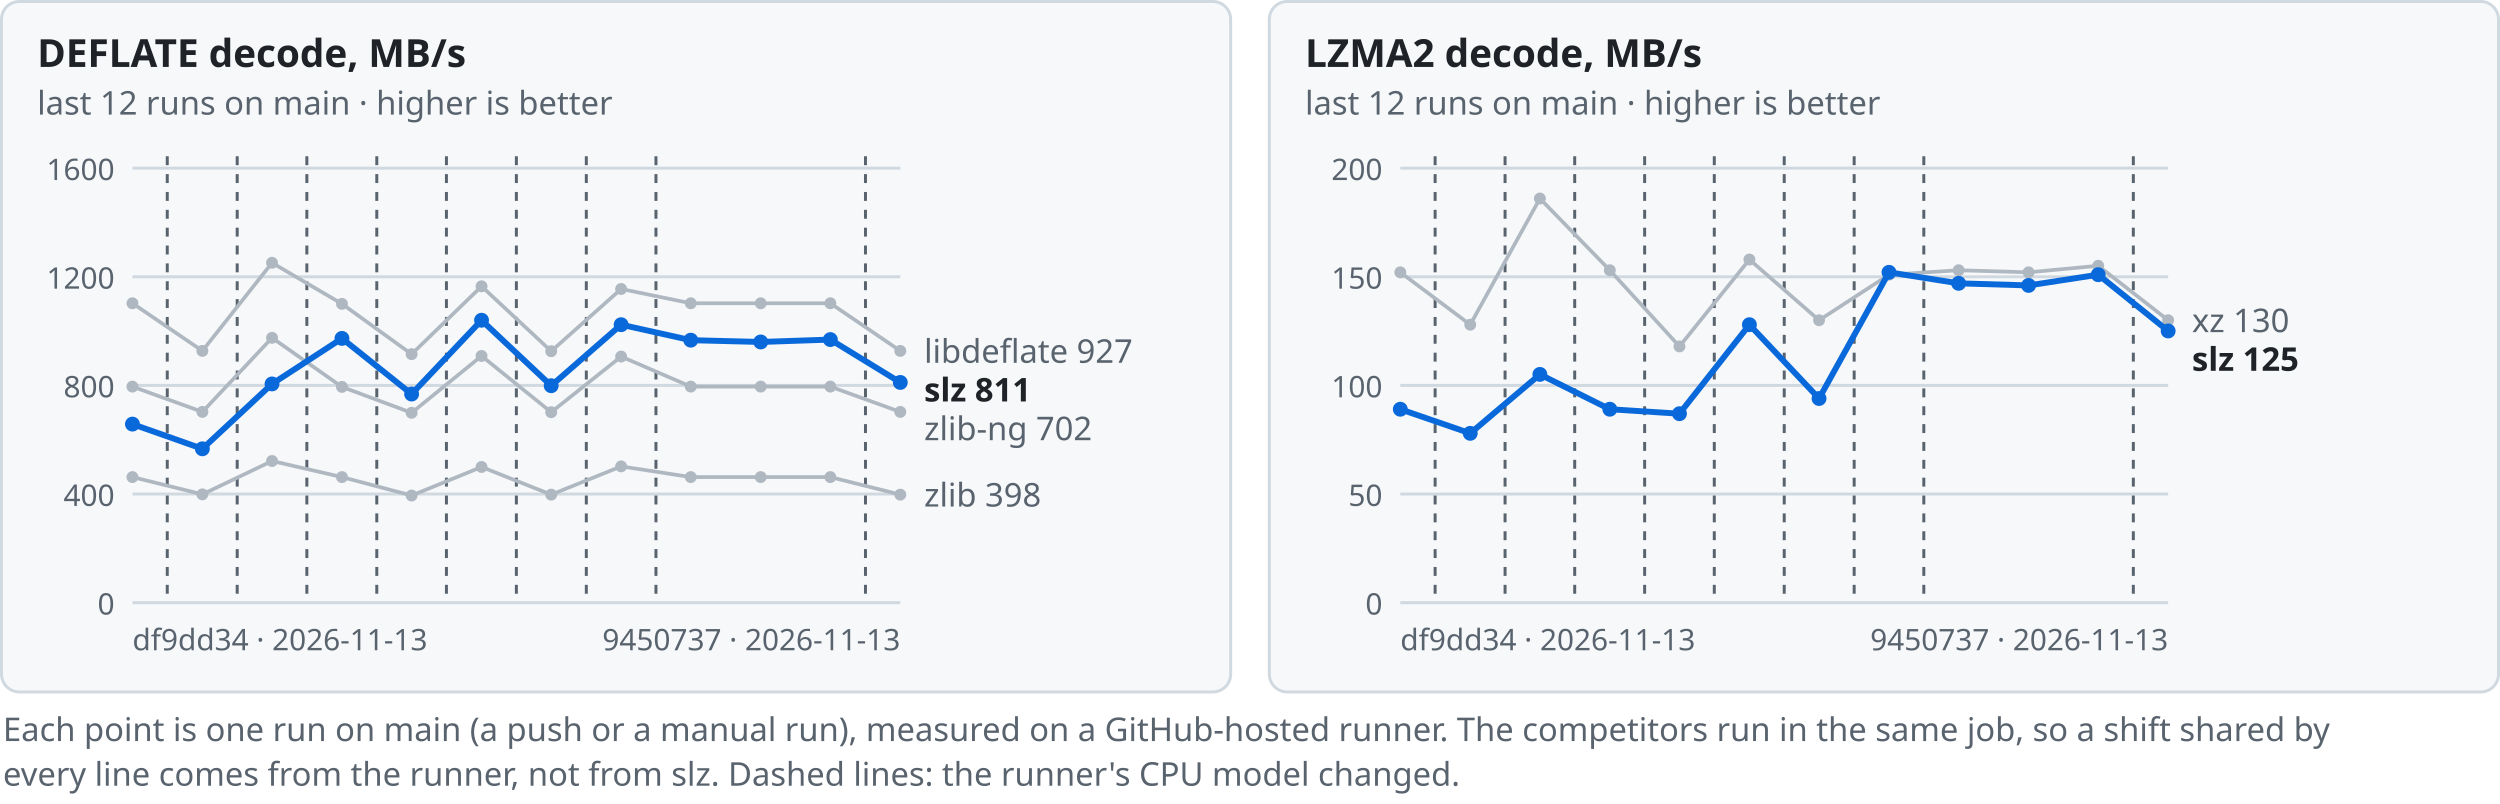
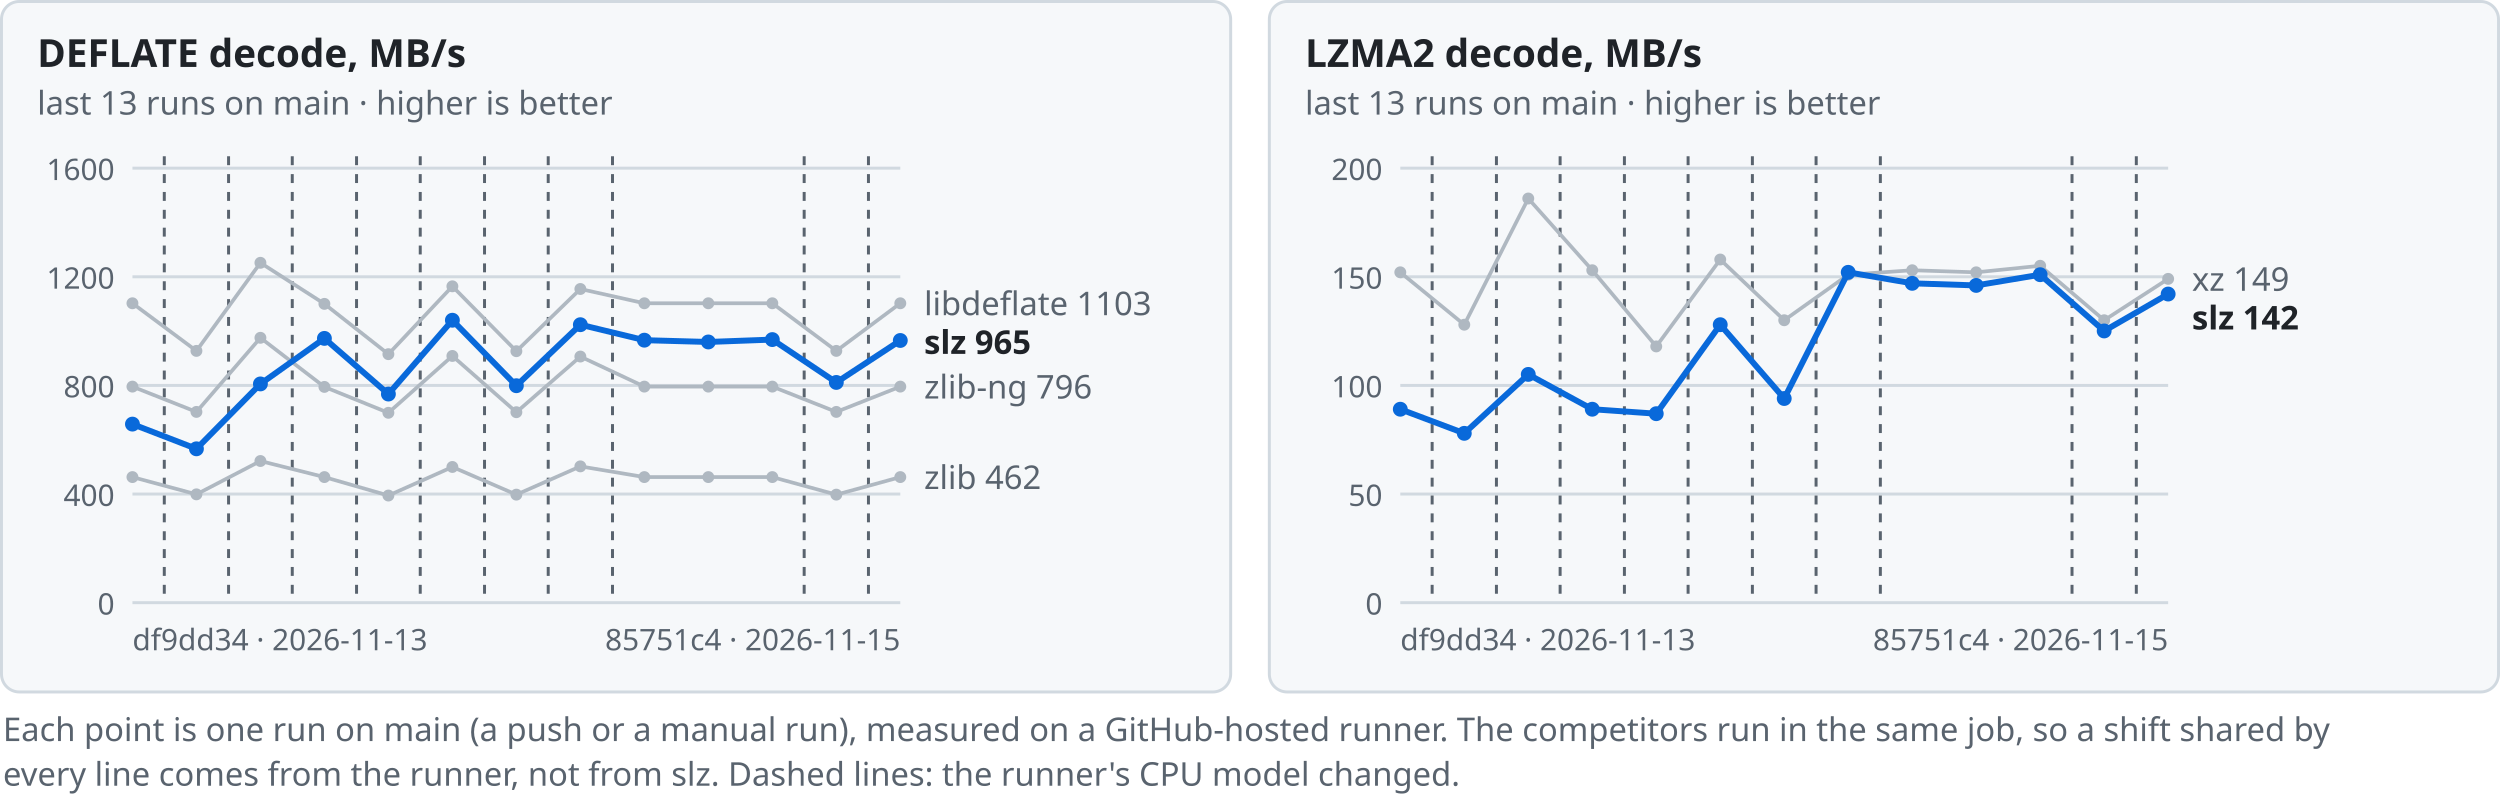
<svg xmlns="http://www.w3.org/2000/svg" width="840" height="270" viewBox="0 0 840 270" role="img" aria-labelledby="title desc">
  <style>text{font-family:-apple-system,BlinkMacSystemFont,'Segoe UI','Noto Sans',Helvetica,Arial,sans-serif;font-variant-numeric:tabular-nums}</style>
  <rect x="0.5" y="0.5" width="413.0" height="232.0" fill="#f6f8fa" rx="6" stroke="#d1d9e0" />
  <text x="12.5" y="22.5" font-size="13" fill="#1f2328" font-weight="600">DEFLATE decode, MB/s</text>
-   <text x="12.5" y="38.5" font-size="11" fill="#59636e">last 12 runs on main · higher is better</text>
+   <text x="12.5" y="38.5" font-size="11" fill="#59636e">last 13 runs on main · higher is better</text>
  <line x1="44.5" y1="202.5" x2="302.5" y2="202.5" stroke="#d1d9e0" stroke-width="1" />
  <text x="38.5" y="206.5" font-size="10" fill="#59636e" text-anchor="end">0</text>
  <line x1="44.5" y1="166.0" x2="302.5" y2="166.0" stroke="#d1d9e0" stroke-width="1" />
  <text x="38.5" y="170.0" font-size="10" fill="#59636e" text-anchor="end">400</text>
  <line x1="44.5" y1="129.5" x2="302.5" y2="129.5" stroke="#d1d9e0" stroke-width="1" />
  <text x="38.5" y="133.5" font-size="10" fill="#59636e" text-anchor="end">800</text>
  <line x1="44.5" y1="93.0" x2="302.5" y2="93.0" stroke="#d1d9e0" stroke-width="1" />
  <text x="38.5" y="97.0" font-size="10" fill="#59636e" text-anchor="end">1200</text>
  <line x1="44.5" y1="56.5" x2="302.5" y2="56.5" stroke="#d1d9e0" stroke-width="1" />
  <text x="38.5" y="60.5" font-size="10" fill="#59636e" text-anchor="end">1600</text>
-   <line x1="56.2" y1="52.5" x2="56.2" y2="202.5" stroke="#59636e" stroke-width="1" stroke-dasharray="3 3" />
-   <line x1="79.7" y1="52.5" x2="79.7" y2="202.5" stroke="#59636e" stroke-width="1" stroke-dasharray="3 3" />
-   <line x1="103.1" y1="52.5" x2="103.1" y2="202.5" stroke="#59636e" stroke-width="1" stroke-dasharray="3 3" />
-   <line x1="126.6" y1="52.5" x2="126.6" y2="202.5" stroke="#59636e" stroke-width="1" stroke-dasharray="3 3" />
-   <line x1="150.0" y1="52.5" x2="150.0" y2="202.5" stroke="#59636e" stroke-width="1" stroke-dasharray="3 3" />
-   <line x1="173.5" y1="52.5" x2="173.5" y2="202.5" stroke="#59636e" stroke-width="1" stroke-dasharray="3 3" />
-   <line x1="197.0" y1="52.5" x2="197.0" y2="202.5" stroke="#59636e" stroke-width="1" stroke-dasharray="3 3" />
-   <line x1="220.4" y1="52.5" x2="220.4" y2="202.5" stroke="#59636e" stroke-width="1" stroke-dasharray="3 3" />
-   <line x1="290.8" y1="52.5" x2="290.8" y2="202.5" stroke="#59636e" stroke-width="1" stroke-dasharray="3 3" />
-   <polyline points="44.5,101.9 68.0,117.9 91.4,88.3 114.9,102.1 138.3,119.0 161.8,96.2 185.2,118.0 208.7,97.1 232.1,101.9 255.6,101.9 279.0,101.9 302.5,117.9" fill="none" stroke="#afb8c1" stroke-width="1.25" stroke-linejoin="round" stroke-linecap="round" />
+   <line x1="55.2" y1="52.5" x2="55.2" y2="202.5" stroke="#59636e" stroke-width="1" stroke-dasharray="3 3" />
+   <line x1="76.8" y1="52.5" x2="76.8" y2="202.5" stroke="#59636e" stroke-width="1" stroke-dasharray="3 3" />
+   <line x1="98.2" y1="52.5" x2="98.2" y2="202.5" stroke="#59636e" stroke-width="1" stroke-dasharray="3 3" />
+   <line x1="119.8" y1="52.5" x2="119.8" y2="202.5" stroke="#59636e" stroke-width="1" stroke-dasharray="3 3" />
+   <line x1="141.2" y1="52.5" x2="141.2" y2="202.5" stroke="#59636e" stroke-width="1" stroke-dasharray="3 3" />
+   <line x1="162.8" y1="52.5" x2="162.8" y2="202.5" stroke="#59636e" stroke-width="1" stroke-dasharray="3 3" />
+   <line x1="184.2" y1="52.5" x2="184.2" y2="202.5" stroke="#59636e" stroke-width="1" stroke-dasharray="3 3" />
+   <line x1="205.8" y1="52.5" x2="205.8" y2="202.5" stroke="#59636e" stroke-width="1" stroke-dasharray="3 3" />
+   <line x1="270.2" y1="52.5" x2="270.2" y2="202.5" stroke="#59636e" stroke-width="1" stroke-dasharray="3 3" />
+   <line x1="291.8" y1="52.5" x2="291.8" y2="202.5" stroke="#59636e" stroke-width="1" stroke-dasharray="3 3" />
+   <polyline points="44.5,101.9 66.0,117.9 87.5,88.3 109.0,102.1 130.5,119.0 152.0,96.2 173.5,118.0 195.0,97.1 216.5,101.9 238.0,101.9 259.5,101.9 281.0,117.9 302.5,101.9" fill="none" stroke="#afb8c1" stroke-width="1.25" stroke-linejoin="round" stroke-linecap="round" />
  <circle cx="44.5" cy="101.9" r="2" fill="#afb8c1" />
-   <circle cx="68.0" cy="117.9" r="2" fill="#afb8c1" />
-   <circle cx="91.4" cy="88.3" r="2" fill="#afb8c1" />
-   <circle cx="114.9" cy="102.1" r="2" fill="#afb8c1" />
-   <circle cx="138.3" cy="119.0" r="2" fill="#afb8c1" />
-   <circle cx="161.8" cy="96.2" r="2" fill="#afb8c1" />
-   <circle cx="185.2" cy="118.0" r="2" fill="#afb8c1" />
-   <circle cx="208.7" cy="97.1" r="2" fill="#afb8c1" />
-   <circle cx="232.1" cy="101.9" r="2" fill="#afb8c1" />
-   <circle cx="255.6" cy="101.9" r="2" fill="#afb8c1" />
-   <circle cx="279.0" cy="101.9" r="2" fill="#afb8c1" />
-   <circle cx="302.5" cy="117.9" r="2" fill="#afb8c1" />
-   <polyline points="44.5,129.9 68.0,138.4 91.4,113.5 114.9,130.0 138.3,138.7 161.8,119.6 185.2,138.5 208.7,119.8 232.1,129.9 255.6,129.9 279.0,129.9 302.5,138.4" fill="none" stroke="#afb8c1" stroke-width="1.25" stroke-linejoin="round" stroke-linecap="round" />
+   <circle cx="66.0" cy="117.9" r="2" fill="#afb8c1" />
+   <circle cx="87.5" cy="88.3" r="2" fill="#afb8c1" />
+   <circle cx="109.0" cy="102.1" r="2" fill="#afb8c1" />
+   <circle cx="130.5" cy="119.0" r="2" fill="#afb8c1" />
+   <circle cx="152.0" cy="96.2" r="2" fill="#afb8c1" />
+   <circle cx="173.5" cy="118.0" r="2" fill="#afb8c1" />
+   <circle cx="195.0" cy="97.1" r="2" fill="#afb8c1" />
+   <circle cx="216.5" cy="101.9" r="2" fill="#afb8c1" />
+   <circle cx="238.0" cy="101.9" r="2" fill="#afb8c1" />
+   <circle cx="259.5" cy="101.9" r="2" fill="#afb8c1" />
+   <circle cx="281.0" cy="117.9" r="2" fill="#afb8c1" />
+   <circle cx="302.5" cy="101.9" r="2" fill="#afb8c1" />
+   <polyline points="44.5,129.9 66.0,138.4 87.5,113.5 109.0,130.0 130.5,138.7 152.0,119.6 173.5,138.5 195.0,119.8 216.5,129.9 238.0,129.9 259.5,129.9 281.0,138.4 302.5,129.9" fill="none" stroke="#afb8c1" stroke-width="1.25" stroke-linejoin="round" stroke-linecap="round" />
  <circle cx="44.5" cy="129.9" r="2" fill="#afb8c1" />
-   <circle cx="68.0" cy="138.4" r="2" fill="#afb8c1" />
-   <circle cx="91.4" cy="113.5" r="2" fill="#afb8c1" />
-   <circle cx="114.9" cy="130.0" r="2" fill="#afb8c1" />
-   <circle cx="138.3" cy="138.7" r="2" fill="#afb8c1" />
-   <circle cx="161.8" cy="119.6" r="2" fill="#afb8c1" />
-   <circle cx="185.2" cy="138.5" r="2" fill="#afb8c1" />
-   <circle cx="208.7" cy="119.8" r="2" fill="#afb8c1" />
-   <circle cx="232.1" cy="129.9" r="2" fill="#afb8c1" />
-   <circle cx="255.6" cy="129.9" r="2" fill="#afb8c1" />
-   <circle cx="279.0" cy="129.9" r="2" fill="#afb8c1" />
-   <circle cx="302.5" cy="138.4" r="2" fill="#afb8c1" />
-   <polyline points="44.5,160.3 68.0,166.1 91.4,154.9 114.9,160.3 138.3,166.5 161.8,156.9 185.2,166.2 208.7,156.7 232.1,160.3 255.6,160.3 279.0,160.3 302.5,166.2" fill="none" stroke="#afb8c1" stroke-width="1.25" stroke-linejoin="round" stroke-linecap="round" />
+   <circle cx="66.0" cy="138.4" r="2" fill="#afb8c1" />
+   <circle cx="87.5" cy="113.5" r="2" fill="#afb8c1" />
+   <circle cx="109.0" cy="130.0" r="2" fill="#afb8c1" />
+   <circle cx="130.5" cy="138.7" r="2" fill="#afb8c1" />
+   <circle cx="152.0" cy="119.6" r="2" fill="#afb8c1" />
+   <circle cx="173.5" cy="138.5" r="2" fill="#afb8c1" />
+   <circle cx="195.0" cy="119.8" r="2" fill="#afb8c1" />
+   <circle cx="216.5" cy="129.9" r="2" fill="#afb8c1" />
+   <circle cx="238.0" cy="129.9" r="2" fill="#afb8c1" />
+   <circle cx="259.5" cy="129.9" r="2" fill="#afb8c1" />
+   <circle cx="281.0" cy="138.4" r="2" fill="#afb8c1" />
+   <circle cx="302.5" cy="129.9" r="2" fill="#afb8c1" />
+   <polyline points="44.5,160.3 66.0,166.1 87.5,154.9 109.0,160.3 130.5,166.5 152.0,156.9 173.5,166.2 195.0,156.7 216.5,160.3 238.0,160.3 259.5,160.3 281.0,166.2 302.5,160.3" fill="none" stroke="#afb8c1" stroke-width="1.25" stroke-linejoin="round" stroke-linecap="round" />
  <circle cx="44.5" cy="160.3" r="2" fill="#afb8c1" />
-   <circle cx="68.0" cy="166.1" r="2" fill="#afb8c1" />
-   <circle cx="91.4" cy="154.9" r="2" fill="#afb8c1" />
-   <circle cx="114.9" cy="160.3" r="2" fill="#afb8c1" />
-   <circle cx="138.3" cy="166.5" r="2" fill="#afb8c1" />
-   <circle cx="161.8" cy="156.9" r="2" fill="#afb8c1" />
-   <circle cx="185.2" cy="166.2" r="2" fill="#afb8c1" />
-   <circle cx="208.7" cy="156.7" r="2" fill="#afb8c1" />
-   <circle cx="232.1" cy="160.3" r="2" fill="#afb8c1" />
-   <circle cx="255.6" cy="160.3" r="2" fill="#afb8c1" />
-   <circle cx="279.0" cy="160.3" r="2" fill="#afb8c1" />
-   <circle cx="302.5" cy="166.2" r="2" fill="#afb8c1" />
-   <polyline points="44.5,142.5 68.0,150.8 91.4,129.0 114.9,113.7 138.3,132.4 161.8,107.6 185.2,129.6 208.7,109.1 232.1,114.3 255.6,114.9 279.0,114.1 302.5,128.5" fill="none" stroke="#0969da" stroke-width="2" stroke-linejoin="round" stroke-linecap="round" />
+   <circle cx="66.0" cy="166.1" r="2" fill="#afb8c1" />
+   <circle cx="87.5" cy="154.9" r="2" fill="#afb8c1" />
+   <circle cx="109.0" cy="160.3" r="2" fill="#afb8c1" />
+   <circle cx="130.5" cy="166.5" r="2" fill="#afb8c1" />
+   <circle cx="152.0" cy="156.9" r="2" fill="#afb8c1" />
+   <circle cx="173.5" cy="166.2" r="2" fill="#afb8c1" />
+   <circle cx="195.0" cy="156.7" r="2" fill="#afb8c1" />
+   <circle cx="216.5" cy="160.3" r="2" fill="#afb8c1" />
+   <circle cx="238.0" cy="160.3" r="2" fill="#afb8c1" />
+   <circle cx="259.5" cy="160.3" r="2" fill="#afb8c1" />
+   <circle cx="281.0" cy="166.2" r="2" fill="#afb8c1" />
+   <circle cx="302.5" cy="160.3" r="2" fill="#afb8c1" />
+   <polyline points="44.5,142.5 66.0,150.8 87.5,129.0 109.0,113.7 130.5,132.4 152.0,107.6 173.5,129.6 195.0,109.1 216.5,114.3 238.0,114.9 259.5,114.1 281.0,128.5 302.5,114.4" fill="none" stroke="#0969da" stroke-width="2" stroke-linejoin="round" stroke-linecap="round" />
  <circle cx="44.5" cy="142.5" r="2.5" fill="#0969da" />
-   <circle cx="68.0" cy="150.8" r="2.5" fill="#0969da" />
-   <circle cx="91.4" cy="129.0" r="2.5" fill="#0969da" />
-   <circle cx="114.9" cy="113.7" r="2.5" fill="#0969da" />
-   <circle cx="138.3" cy="132.4" r="2.5" fill="#0969da" />
-   <circle cx="161.8" cy="107.6" r="2.5" fill="#0969da" />
-   <circle cx="185.2" cy="129.6" r="2.5" fill="#0969da" />
-   <circle cx="208.7" cy="109.1" r="2.5" fill="#0969da" />
-   <circle cx="232.1" cy="114.3" r="2.5" fill="#0969da" />
-   <circle cx="255.6" cy="114.9" r="2.5" fill="#0969da" />
-   <circle cx="279.0" cy="114.1" r="2.5" fill="#0969da" />
-   <circle cx="302.5" cy="128.5" r="2.5" fill="#0969da" />
-   <text x="310.5" y="121.9" font-size="11" fill="#59636e">libdeflate 927</text>
-   <text x="310.5" y="134.9" font-size="11" fill="#1f2328" font-weight="600">slz 811</text>
-   <text x="310.5" y="147.9" font-size="11" fill="#59636e">zlib-ng 702</text>
-   <text x="310.5" y="170.2" font-size="11" fill="#59636e">zlib 398</text>
+   <circle cx="66.0" cy="150.8" r="2.5" fill="#0969da" />
+   <circle cx="87.5" cy="129.0" r="2.5" fill="#0969da" />
+   <circle cx="109.0" cy="113.7" r="2.5" fill="#0969da" />
+   <circle cx="130.5" cy="132.4" r="2.5" fill="#0969da" />
+   <circle cx="152.0" cy="107.6" r="2.5" fill="#0969da" />
+   <circle cx="173.5" cy="129.6" r="2.5" fill="#0969da" />
+   <circle cx="195.0" cy="109.1" r="2.5" fill="#0969da" />
+   <circle cx="216.5" cy="114.3" r="2.5" fill="#0969da" />
+   <circle cx="238.0" cy="114.9" r="2.5" fill="#0969da" />
+   <circle cx="259.5" cy="114.1" r="2.5" fill="#0969da" />
+   <circle cx="281.0" cy="128.5" r="2.5" fill="#0969da" />
+   <circle cx="302.5" cy="114.4" r="2.5" fill="#0969da" />
+   <text x="310.5" y="105.9" font-size="11" fill="#59636e">libdeflate 1103</text>
+   <text x="310.5" y="118.9" font-size="11" fill="#1f2328" font-weight="600">slz 965</text>
+   <text x="310.5" y="133.9" font-size="11" fill="#59636e">zlib-ng 796</text>
+   <text x="310.5" y="164.3" font-size="11" fill="#59636e">zlib 462</text>
  <text x="44.5" y="218.5" font-size="10" fill="#59636e">df9dd34 · 2026-11-13</text>
-   <text x="302.5" y="218.5" font-size="10" fill="#59636e" text-anchor="end">9450737 · 2026-11-13</text>
+   <text x="302.5" y="218.5" font-size="10" fill="#59636e" text-anchor="end">85751c4 · 2026-11-15</text>
  <rect x="426.5" y="0.5" width="413.0" height="232.0" fill="#f6f8fa" rx="6" stroke="#d1d9e0" />
  <text x="438.5" y="22.5" font-size="13" fill="#1f2328" font-weight="600">LZMA2 decode, MB/s</text>
-   <text x="438.5" y="38.5" font-size="11" fill="#59636e">last 12 runs on main · higher is better</text>
+   <text x="438.5" y="38.5" font-size="11" fill="#59636e">last 13 runs on main · higher is better</text>
  <line x1="470.5" y1="202.5" x2="728.5" y2="202.5" stroke="#d1d9e0" stroke-width="1" />
  <text x="464.5" y="206.5" font-size="10" fill="#59636e" text-anchor="end">0</text>
  <line x1="470.5" y1="166.0" x2="728.5" y2="166.0" stroke="#d1d9e0" stroke-width="1" />
  <text x="464.5" y="170.0" font-size="10" fill="#59636e" text-anchor="end">50</text>
  <line x1="470.5" y1="129.5" x2="728.5" y2="129.5" stroke="#d1d9e0" stroke-width="1" />
  <text x="464.5" y="133.5" font-size="10" fill="#59636e" text-anchor="end">100</text>
  <line x1="470.5" y1="93.0" x2="728.5" y2="93.0" stroke="#d1d9e0" stroke-width="1" />
  <text x="464.5" y="97.0" font-size="10" fill="#59636e" text-anchor="end">150</text>
  <line x1="470.5" y1="56.5" x2="728.5" y2="56.5" stroke="#d1d9e0" stroke-width="1" />
  <text x="464.5" y="60.5" font-size="10" fill="#59636e" text-anchor="end">200</text>
-   <line x1="482.2" y1="52.5" x2="482.2" y2="202.5" stroke="#59636e" stroke-width="1" stroke-dasharray="3 3" />
-   <line x1="505.7" y1="52.5" x2="505.7" y2="202.5" stroke="#59636e" stroke-width="1" stroke-dasharray="3 3" />
-   <line x1="529.1" y1="52.5" x2="529.1" y2="202.5" stroke="#59636e" stroke-width="1" stroke-dasharray="3 3" />
-   <line x1="552.6" y1="52.5" x2="552.6" y2="202.5" stroke="#59636e" stroke-width="1" stroke-dasharray="3 3" />
-   <line x1="576.0" y1="52.5" x2="576.0" y2="202.5" stroke="#59636e" stroke-width="1" stroke-dasharray="3 3" />
-   <line x1="599.5" y1="52.5" x2="599.5" y2="202.5" stroke="#59636e" stroke-width="1" stroke-dasharray="3 3" />
-   <line x1="623.0" y1="52.5" x2="623.0" y2="202.5" stroke="#59636e" stroke-width="1" stroke-dasharray="3 3" />
-   <line x1="646.4" y1="52.5" x2="646.4" y2="202.5" stroke="#59636e" stroke-width="1" stroke-dasharray="3 3" />
-   <line x1="716.8" y1="52.5" x2="716.8" y2="202.5" stroke="#59636e" stroke-width="1" stroke-dasharray="3 3" />
-   <polyline points="470.5,91.5 494.0,109.1 517.4,66.7 540.9,90.8 564.3,116.4 587.8,87.2 611.2,107.6 634.7,92.3 658.1,90.8 681.6,91.5 705.0,89.3 728.5,107.6" fill="none" stroke="#afb8c1" stroke-width="1.25" stroke-linejoin="round" stroke-linecap="round" />
+   <line x1="481.2" y1="52.5" x2="481.2" y2="202.5" stroke="#59636e" stroke-width="1" stroke-dasharray="3 3" />
+   <line x1="502.8" y1="52.5" x2="502.8" y2="202.5" stroke="#59636e" stroke-width="1" stroke-dasharray="3 3" />
+   <line x1="524.2" y1="52.5" x2="524.2" y2="202.5" stroke="#59636e" stroke-width="1" stroke-dasharray="3 3" />
+   <line x1="545.8" y1="52.5" x2="545.8" y2="202.5" stroke="#59636e" stroke-width="1" stroke-dasharray="3 3" />
+   <line x1="567.2" y1="52.5" x2="567.2" y2="202.5" stroke="#59636e" stroke-width="1" stroke-dasharray="3 3" />
+   <line x1="588.8" y1="52.5" x2="588.8" y2="202.5" stroke="#59636e" stroke-width="1" stroke-dasharray="3 3" />
+   <line x1="610.2" y1="52.5" x2="610.2" y2="202.5" stroke="#59636e" stroke-width="1" stroke-dasharray="3 3" />
+   <line x1="631.8" y1="52.5" x2="631.8" y2="202.5" stroke="#59636e" stroke-width="1" stroke-dasharray="3 3" />
+   <line x1="696.2" y1="52.5" x2="696.2" y2="202.5" stroke="#59636e" stroke-width="1" stroke-dasharray="3 3" />
+   <line x1="717.8" y1="52.5" x2="717.8" y2="202.5" stroke="#59636e" stroke-width="1" stroke-dasharray="3 3" />
+   <polyline points="470.5,91.5 492.0,109.1 513.5,66.7 535.0,90.8 556.5,116.4 578.0,87.2 599.5,107.6 621.0,92.3 642.5,90.8 664.0,91.5 685.5,89.3 707.0,107.6 728.5,93.7" fill="none" stroke="#afb8c1" stroke-width="1.25" stroke-linejoin="round" stroke-linecap="round" />
  <circle cx="470.5" cy="91.5" r="2" fill="#afb8c1" />
-   <circle cx="494.0" cy="109.1" r="2" fill="#afb8c1" />
-   <circle cx="517.4" cy="66.7" r="2" fill="#afb8c1" />
-   <circle cx="540.9" cy="90.8" r="2" fill="#afb8c1" />
-   <circle cx="564.3" cy="116.4" r="2" fill="#afb8c1" />
-   <circle cx="587.8" cy="87.2" r="2" fill="#afb8c1" />
-   <circle cx="611.2" cy="107.6" r="2" fill="#afb8c1" />
-   <circle cx="634.7" cy="92.3" r="2" fill="#afb8c1" />
-   <circle cx="658.1" cy="90.8" r="2" fill="#afb8c1" />
-   <circle cx="681.6" cy="91.5" r="2" fill="#afb8c1" />
-   <circle cx="705.0" cy="89.3" r="2" fill="#afb8c1" />
-   <circle cx="728.5" cy="107.6" r="2" fill="#afb8c1" />
-   <polyline points="470.5,137.5 494.0,145.6 517.4,125.8 540.9,137.5 564.3,139.0 587.8,109.1 611.2,133.9 634.7,91.5 658.1,95.2 681.6,95.9 705.0,92.3 728.5,111.2" fill="none" stroke="#0969da" stroke-width="2" stroke-linejoin="round" stroke-linecap="round" />
+   <circle cx="492.0" cy="109.1" r="2" fill="#afb8c1" />
+   <circle cx="513.5" cy="66.7" r="2" fill="#afb8c1" />
+   <circle cx="535.0" cy="90.8" r="2" fill="#afb8c1" />
+   <circle cx="556.5" cy="116.4" r="2" fill="#afb8c1" />
+   <circle cx="578.0" cy="87.2" r="2" fill="#afb8c1" />
+   <circle cx="599.5" cy="107.6" r="2" fill="#afb8c1" />
+   <circle cx="621.0" cy="92.3" r="2" fill="#afb8c1" />
+   <circle cx="642.5" cy="90.8" r="2" fill="#afb8c1" />
+   <circle cx="664.0" cy="91.5" r="2" fill="#afb8c1" />
+   <circle cx="685.5" cy="89.3" r="2" fill="#afb8c1" />
+   <circle cx="707.0" cy="107.6" r="2" fill="#afb8c1" />
+   <circle cx="728.5" cy="93.7" r="2" fill="#afb8c1" />
+   <polyline points="470.5,137.5 492.0,145.6 513.5,125.8 535.0,137.5 556.5,139.0 578.0,109.1 599.5,133.9 621.0,91.5 642.5,95.2 664.0,95.9 685.5,92.3 707.0,111.2 728.5,98.8" fill="none" stroke="#0969da" stroke-width="2" stroke-linejoin="round" stroke-linecap="round" />
  <circle cx="470.5" cy="137.5" r="2.5" fill="#0969da" />
-   <circle cx="494.0" cy="145.6" r="2.5" fill="#0969da" />
-   <circle cx="517.4" cy="125.8" r="2.5" fill="#0969da" />
-   <circle cx="540.9" cy="137.5" r="2.5" fill="#0969da" />
-   <circle cx="564.3" cy="139.0" r="2.5" fill="#0969da" />
-   <circle cx="587.8" cy="109.1" r="2.5" fill="#0969da" />
-   <circle cx="611.2" cy="133.9" r="2.5" fill="#0969da" />
-   <circle cx="634.7" cy="91.5" r="2.5" fill="#0969da" />
-   <circle cx="658.1" cy="95.2" r="2.5" fill="#0969da" />
-   <circle cx="681.6" cy="95.9" r="2.5" fill="#0969da" />
-   <circle cx="705.0" cy="92.3" r="2.5" fill="#0969da" />
-   <circle cx="728.5" cy="111.2" r="2.5" fill="#0969da" />
-   <text x="736.5" y="111.6" font-size="11" fill="#59636e">xz 130</text>
-   <text x="736.5" y="124.6" font-size="11" fill="#1f2328" font-weight="600">slz 125</text>
+   <circle cx="492.0" cy="145.6" r="2.5" fill="#0969da" />
+   <circle cx="513.5" cy="125.8" r="2.5" fill="#0969da" />
+   <circle cx="535.0" cy="137.5" r="2.5" fill="#0969da" />
+   <circle cx="556.5" cy="139.0" r="2.5" fill="#0969da" />
+   <circle cx="578.0" cy="109.1" r="2.5" fill="#0969da" />
+   <circle cx="599.5" cy="133.9" r="2.5" fill="#0969da" />
+   <circle cx="621.0" cy="91.5" r="2.5" fill="#0969da" />
+   <circle cx="642.5" cy="95.2" r="2.5" fill="#0969da" />
+   <circle cx="664.0" cy="95.9" r="2.5" fill="#0969da" />
+   <circle cx="685.5" cy="92.3" r="2.5" fill="#0969da" />
+   <circle cx="707.0" cy="111.2" r="2.5" fill="#0969da" />
+   <circle cx="728.5" cy="98.8" r="2.5" fill="#0969da" />
+   <text x="736.5" y="97.7" font-size="11" fill="#59636e">xz 149</text>
+   <text x="736.5" y="110.7" font-size="11" fill="#1f2328" font-weight="600">slz 142</text>
  <text x="470.5" y="218.5" font-size="10" fill="#59636e">df9dd34 · 2026-11-13</text>
-   <text x="728.5" y="218.5" font-size="10" fill="#59636e" text-anchor="end">9450737 · 2026-11-13</text>
+   <text x="728.5" y="218.5" font-size="10" fill="#59636e" text-anchor="end">85751c4 · 2026-11-15</text>
  <text x="1.0" y="249.0" font-size="11" fill="#59636e">Each point is one run on main (a push or a manual run), measured on a GitHub-hosted runner. The competitors run in the same job, so a shift shared by</text>
  <text x="1.0" y="264.0" font-size="11" fill="#59636e">every line comes from the runner, not from slz. Dashed lines: the runner's CPU model changed.</text>
</svg>
